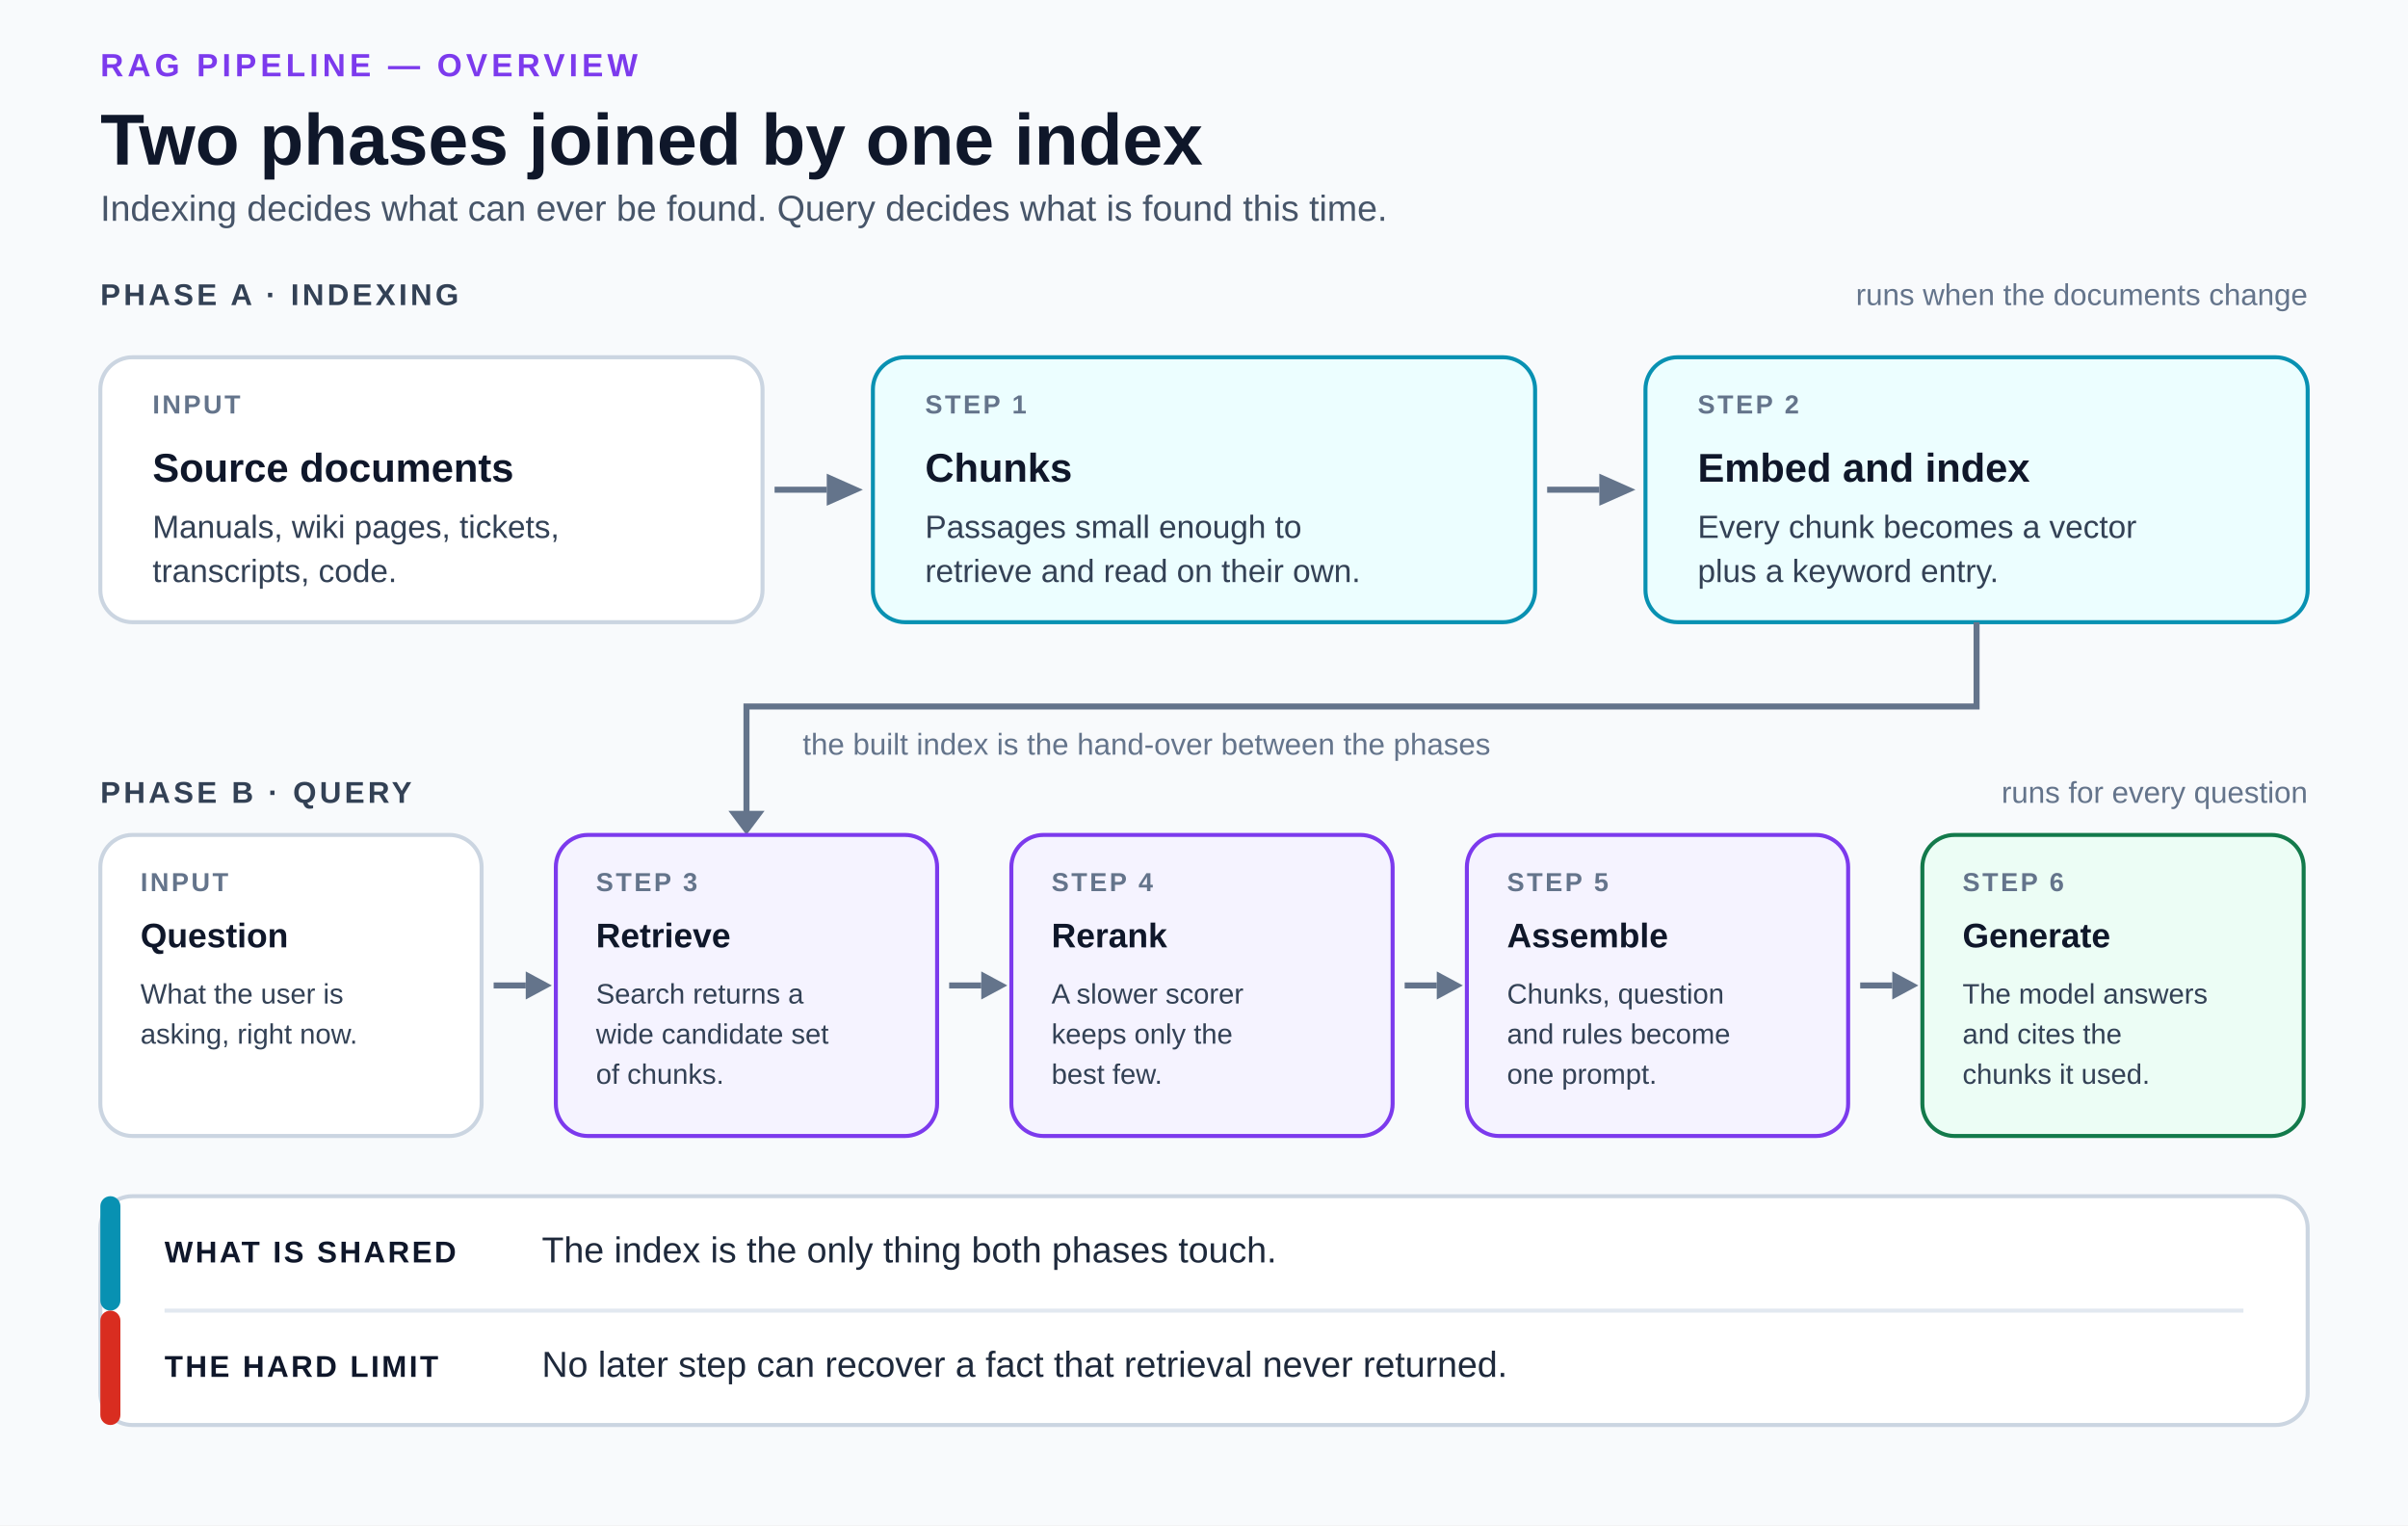
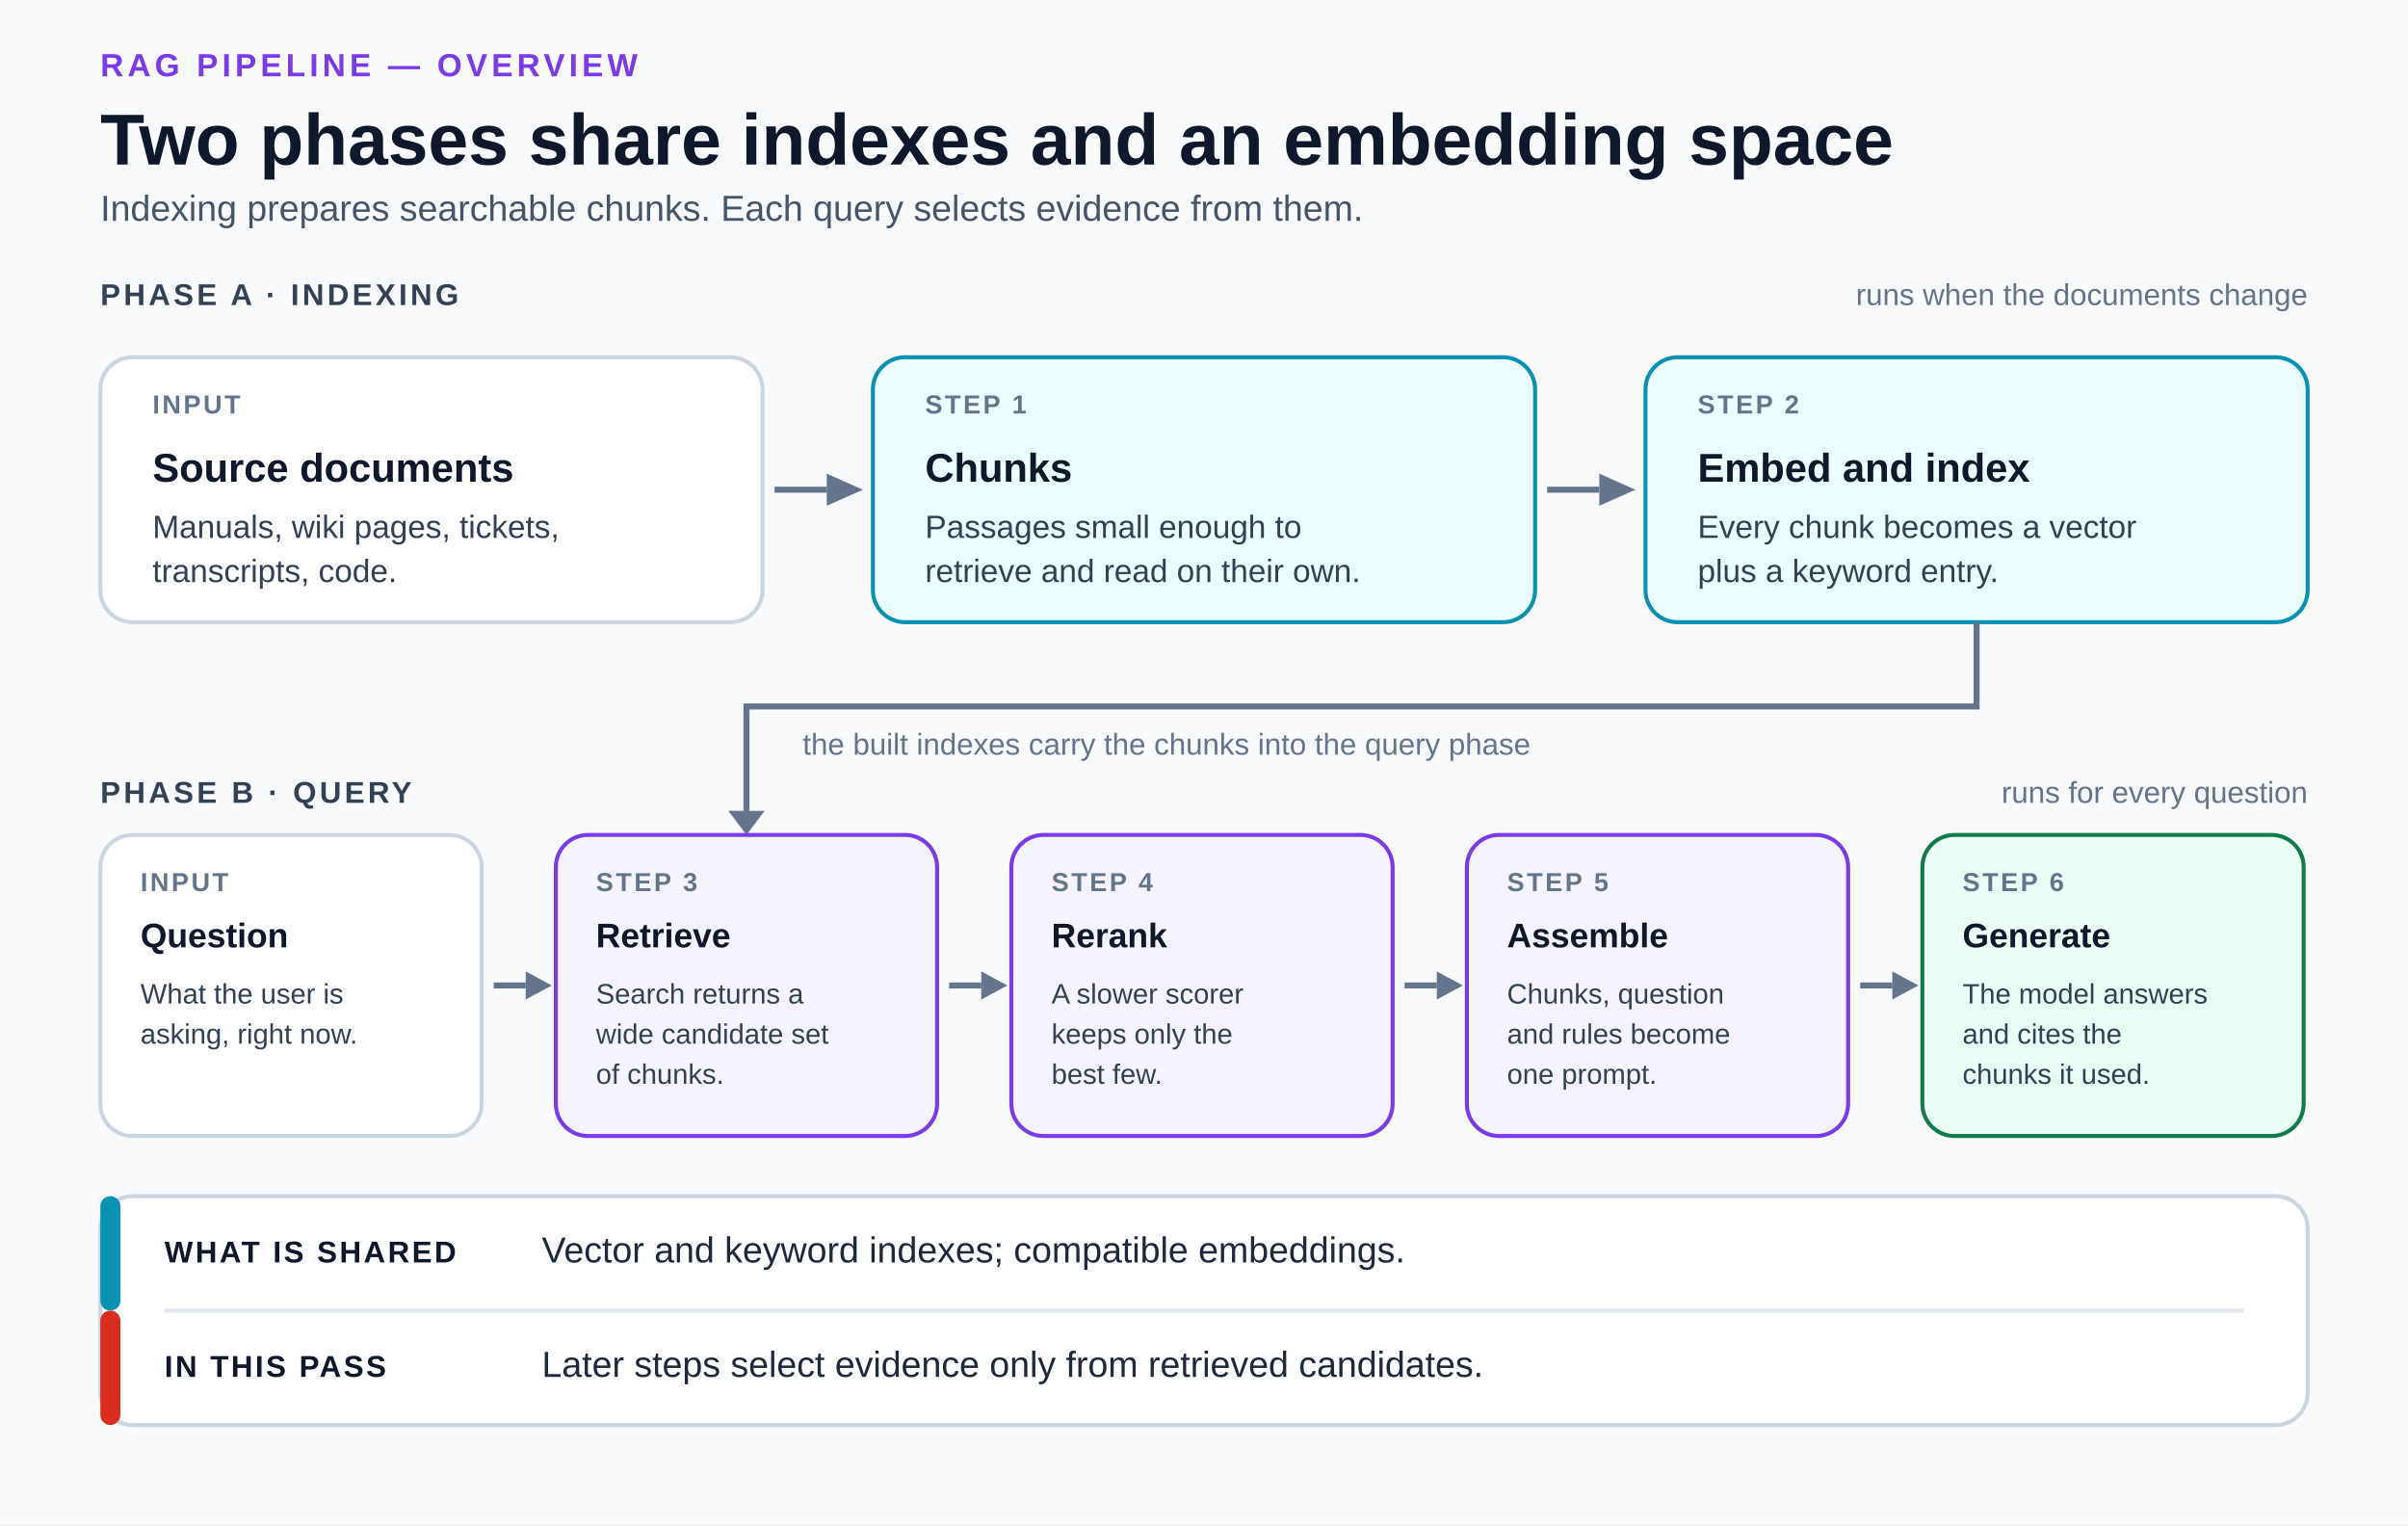
<svg xmlns="http://www.w3.org/2000/svg" width="1200" height="760" viewBox="0 0 1200 760" role="img" aria-labelledby="title desc">
  <defs>
    <style>
      text { font-family: Arial, Helvetica, sans-serif; fill: #0f172a; }
      .eyebrow { font-size: 16px; font-weight: 700; letter-spacing: 2px; fill: #7c3aed; }
      .title { font-size: 36px; font-weight: 700; }
      .subtitle { font-size: 18px; fill: #475569; }
      .phase-label { font-size: 15px; font-weight: 700; letter-spacing: 1.6px; fill: #334155; }
      .phase-note { font-size: 15px; fill: #64748b; }
      .kicker { font-size: 13px; font-weight: 700; letter-spacing: 1.2px; fill: #64748b; }
      .node-title { font-size: 20px; font-weight: 700; }
      .node-copy { font-size: 16px; fill: #334155; }
      .small-title { font-size: 17px; font-weight: 700; }
      .small-copy { font-size: 14px; fill: #334155; }
      .callout-label { font-size: 15px; font-weight: 700; letter-spacing: 1.2px; }
      .callout-copy { font-size: 18px; fill: #1e293b; }
      .shaft { stroke: #64748b; stroke-width: 3; fill: none; }
    </style>
  </defs>
  <rect width="1200" height="760" fill="#f8fafc" />
  <g id="heading">
    <text class="eyebrow" x="50" y="38">RAG PIPELINE — OVERVIEW</text>
-     <text class="title" x="50" y="82">Two phases joined by one index</text>
-     <text class="subtitle" x="50" y="110">Indexing decides what can ever be found. Query decides what is found this time.</text>
+     <text class="title" x="50" y="82">Two phases share indexes and an embedding space</text>
+     <text class="subtitle" x="50" y="110">Indexing prepares searchable chunks. Each query selects evidence from them.</text>
  </g>
  <g id="phase-a">
    <text class="phase-label" x="50" y="152">PHASE A · INDEXING</text>
    <text class="phase-note" x="1150" y="152" text-anchor="end">runs when the documents change</text>
    <rect x="50" y="178" width="330" height="132" rx="16" fill="#ffffff" stroke="#cbd5e1" stroke-width="2" />
    <text class="kicker" x="76" y="206">INPUT</text>
    <text class="node-title" x="76" y="240">Source documents</text>
    <text class="node-copy" x="76" y="268">
      <tspan x="76" dy="0">Manuals, wiki pages, tickets,</tspan>
      <tspan x="76" dy="22">transcripts, code.</tspan>
    </text>
    <line class="shaft" data-connector="true" x1="386" y1="244" x2="412" y2="244" />
    <polygon points="430,244 412,236 412,252" fill="#64748b" />
    <rect x="435" y="178" width="330" height="132" rx="16" fill="#ecfeff" stroke="#0891b2" stroke-width="2" />
    <text class="kicker" x="461" y="206" fill="#0e7490">STEP 1</text>
    <text class="node-title" x="461" y="240">Chunks</text>
    <text class="node-copy" x="461" y="268">
      <tspan x="461" dy="0">Passages small enough to</tspan>
      <tspan x="461" dy="22">retrieve and read on their own.</tspan>
    </text>
    <line class="shaft" data-connector="true" x1="771" y1="244" x2="797" y2="244" />
    <polygon points="815,244 797,236 797,252" fill="#64748b" />
    <rect x="820" y="178" width="330" height="132" rx="16" fill="#ecfeff" stroke="#0891b2" stroke-width="2" />
    <text class="kicker" x="846" y="206" fill="#0e7490">STEP 2</text>
    <text class="node-title" x="846" y="240">Embed and index</text>
    <text class="node-copy" x="846" y="268">
      <tspan x="846" dy="0">Every chunk becomes a vector</tspan>
      <tspan x="846" dy="22">plus a keyword entry.</tspan>
    </text>
  </g>
  <g id="index-handover">
    <path class="shaft" data-connector="true" d="M985 310 V352 H372 V406" />
    <polygon points="372,416 363,404 381,404" fill="#64748b" />
-     <text class="phase-note" x="400" y="376" fill="#0e7490">the built index is the hand-over between the phases</text>
+     <text class="phase-note" x="400" y="376" fill="#0e7490">the built indexes carry the chunks into the query phase</text>
  </g>
  <g id="phase-b">
    <text class="phase-label" x="50" y="400">PHASE B · QUERY</text>
    <text class="phase-note" x="1150" y="400" text-anchor="end">runs for every question</text>
    <rect x="50" y="416" width="190" height="150" rx="16" fill="#ffffff" stroke="#cbd5e1" stroke-width="2" />
    <text class="kicker" x="70" y="444">INPUT</text>
    <text class="small-title" x="70" y="472">Question</text>
    <text class="small-copy" x="70" y="500">
      <tspan x="70" dy="0">What the user is</tspan>
      <tspan x="70" dy="20">asking, right now.</tspan>
    </text>
    <line class="shaft" data-connector="true" x1="246" y1="491" x2="262" y2="491" />
    <polygon points="275,491 262,484 262,498" fill="#64748b" />
    <rect x="277" y="416" width="190" height="150" rx="16" fill="#f5f3ff" stroke="#7c3aed" stroke-width="2" />
    <text class="kicker" x="297" y="444" fill="#6d28d9">STEP 3</text>
    <text class="small-title" x="297" y="472">Retrieve</text>
    <text class="small-copy" x="297" y="500">
      <tspan x="297" dy="0">Search returns a</tspan>
      <tspan x="297" dy="20">wide candidate set</tspan>
      <tspan x="297" dy="20">of chunks.</tspan>
    </text>
    <line class="shaft" data-connector="true" x1="473" y1="491" x2="489" y2="491" />
    <polygon points="502,491 489,484 489,498" fill="#64748b" />
    <rect x="504" y="416" width="190" height="150" rx="16" fill="#f5f3ff" stroke="#7c3aed" stroke-width="2" />
    <text class="kicker" x="524" y="444" fill="#6d28d9">STEP 4</text>
    <text class="small-title" x="524" y="472">Rerank</text>
    <text class="small-copy" x="524" y="500">
      <tspan x="524" dy="0">A slower scorer</tspan>
      <tspan x="524" dy="20">keeps only the</tspan>
      <tspan x="524" dy="20">best few.</tspan>
    </text>
    <line class="shaft" data-connector="true" x1="700" y1="491" x2="716" y2="491" />
    <polygon points="729,491 716,484 716,498" fill="#64748b" />
    <rect x="731" y="416" width="190" height="150" rx="16" fill="#f5f3ff" stroke="#7c3aed" stroke-width="2" />
    <text class="kicker" x="751" y="444" fill="#6d28d9">STEP 5</text>
    <text class="small-title" x="751" y="472">Assemble</text>
    <text class="small-copy" x="751" y="500">
      <tspan x="751" dy="0">Chunks, question</tspan>
      <tspan x="751" dy="20">and rules become</tspan>
      <tspan x="751" dy="20">one prompt.</tspan>
    </text>
    <line class="shaft" data-connector="true" x1="927" y1="491" x2="943" y2="491" />
    <polygon points="956,491 943,484 943,498" fill="#64748b" />
    <rect x="958" y="416" width="190" height="150" rx="16" fill="#ecfdf5" stroke="#137a4b" stroke-width="2" />
    <text class="kicker" x="978" y="444" fill="#0f6b43">STEP 6</text>
    <text class="small-title" x="978" y="472">Generate</text>
    <text class="small-copy" x="978" y="500">
      <tspan x="978" dy="0">The model answers</tspan>
      <tspan x="978" dy="20">and cites the</tspan>
      <tspan x="978" dy="20">chunks it used.</tspan>
    </text>
  </g>
  <g id="closing">
    <rect x="50" y="596" width="1100" height="114" rx="16" fill="#ffffff" stroke="#cbd5e1" stroke-width="2" />
    <rect x="50" y="596" width="10" height="57" rx="5" fill="#0891b2" />
    <text class="callout-label" x="82" y="629" fill="#0e7490">WHAT IS SHARED</text>
-     <text class="callout-copy" x="270" y="629">The index is the only thing both phases touch.</text>
+     <text class="callout-copy" x="270" y="629">Vector and keyword indexes; compatible embeddings.</text>
    <line x1="82" y1="653" x2="1118" y2="653" stroke="#e2e8f0" stroke-width="2" />
    <rect x="50" y="653" width="10" height="57" rx="5" fill="#d92d20" />
-     <text class="callout-label" x="82" y="686" fill="#b42318">THE HARD LIMIT</text>
-     <text class="callout-copy" x="270" y="686">No later step can recover a fact that retrieval never returned.</text>
+     <text class="callout-label" x="82" y="686" fill="#b42318">IN THIS PASS</text>
+     <text class="callout-copy" x="270" y="686">Later steps select evidence only from retrieved candidates.</text>
  </g>
</svg>
